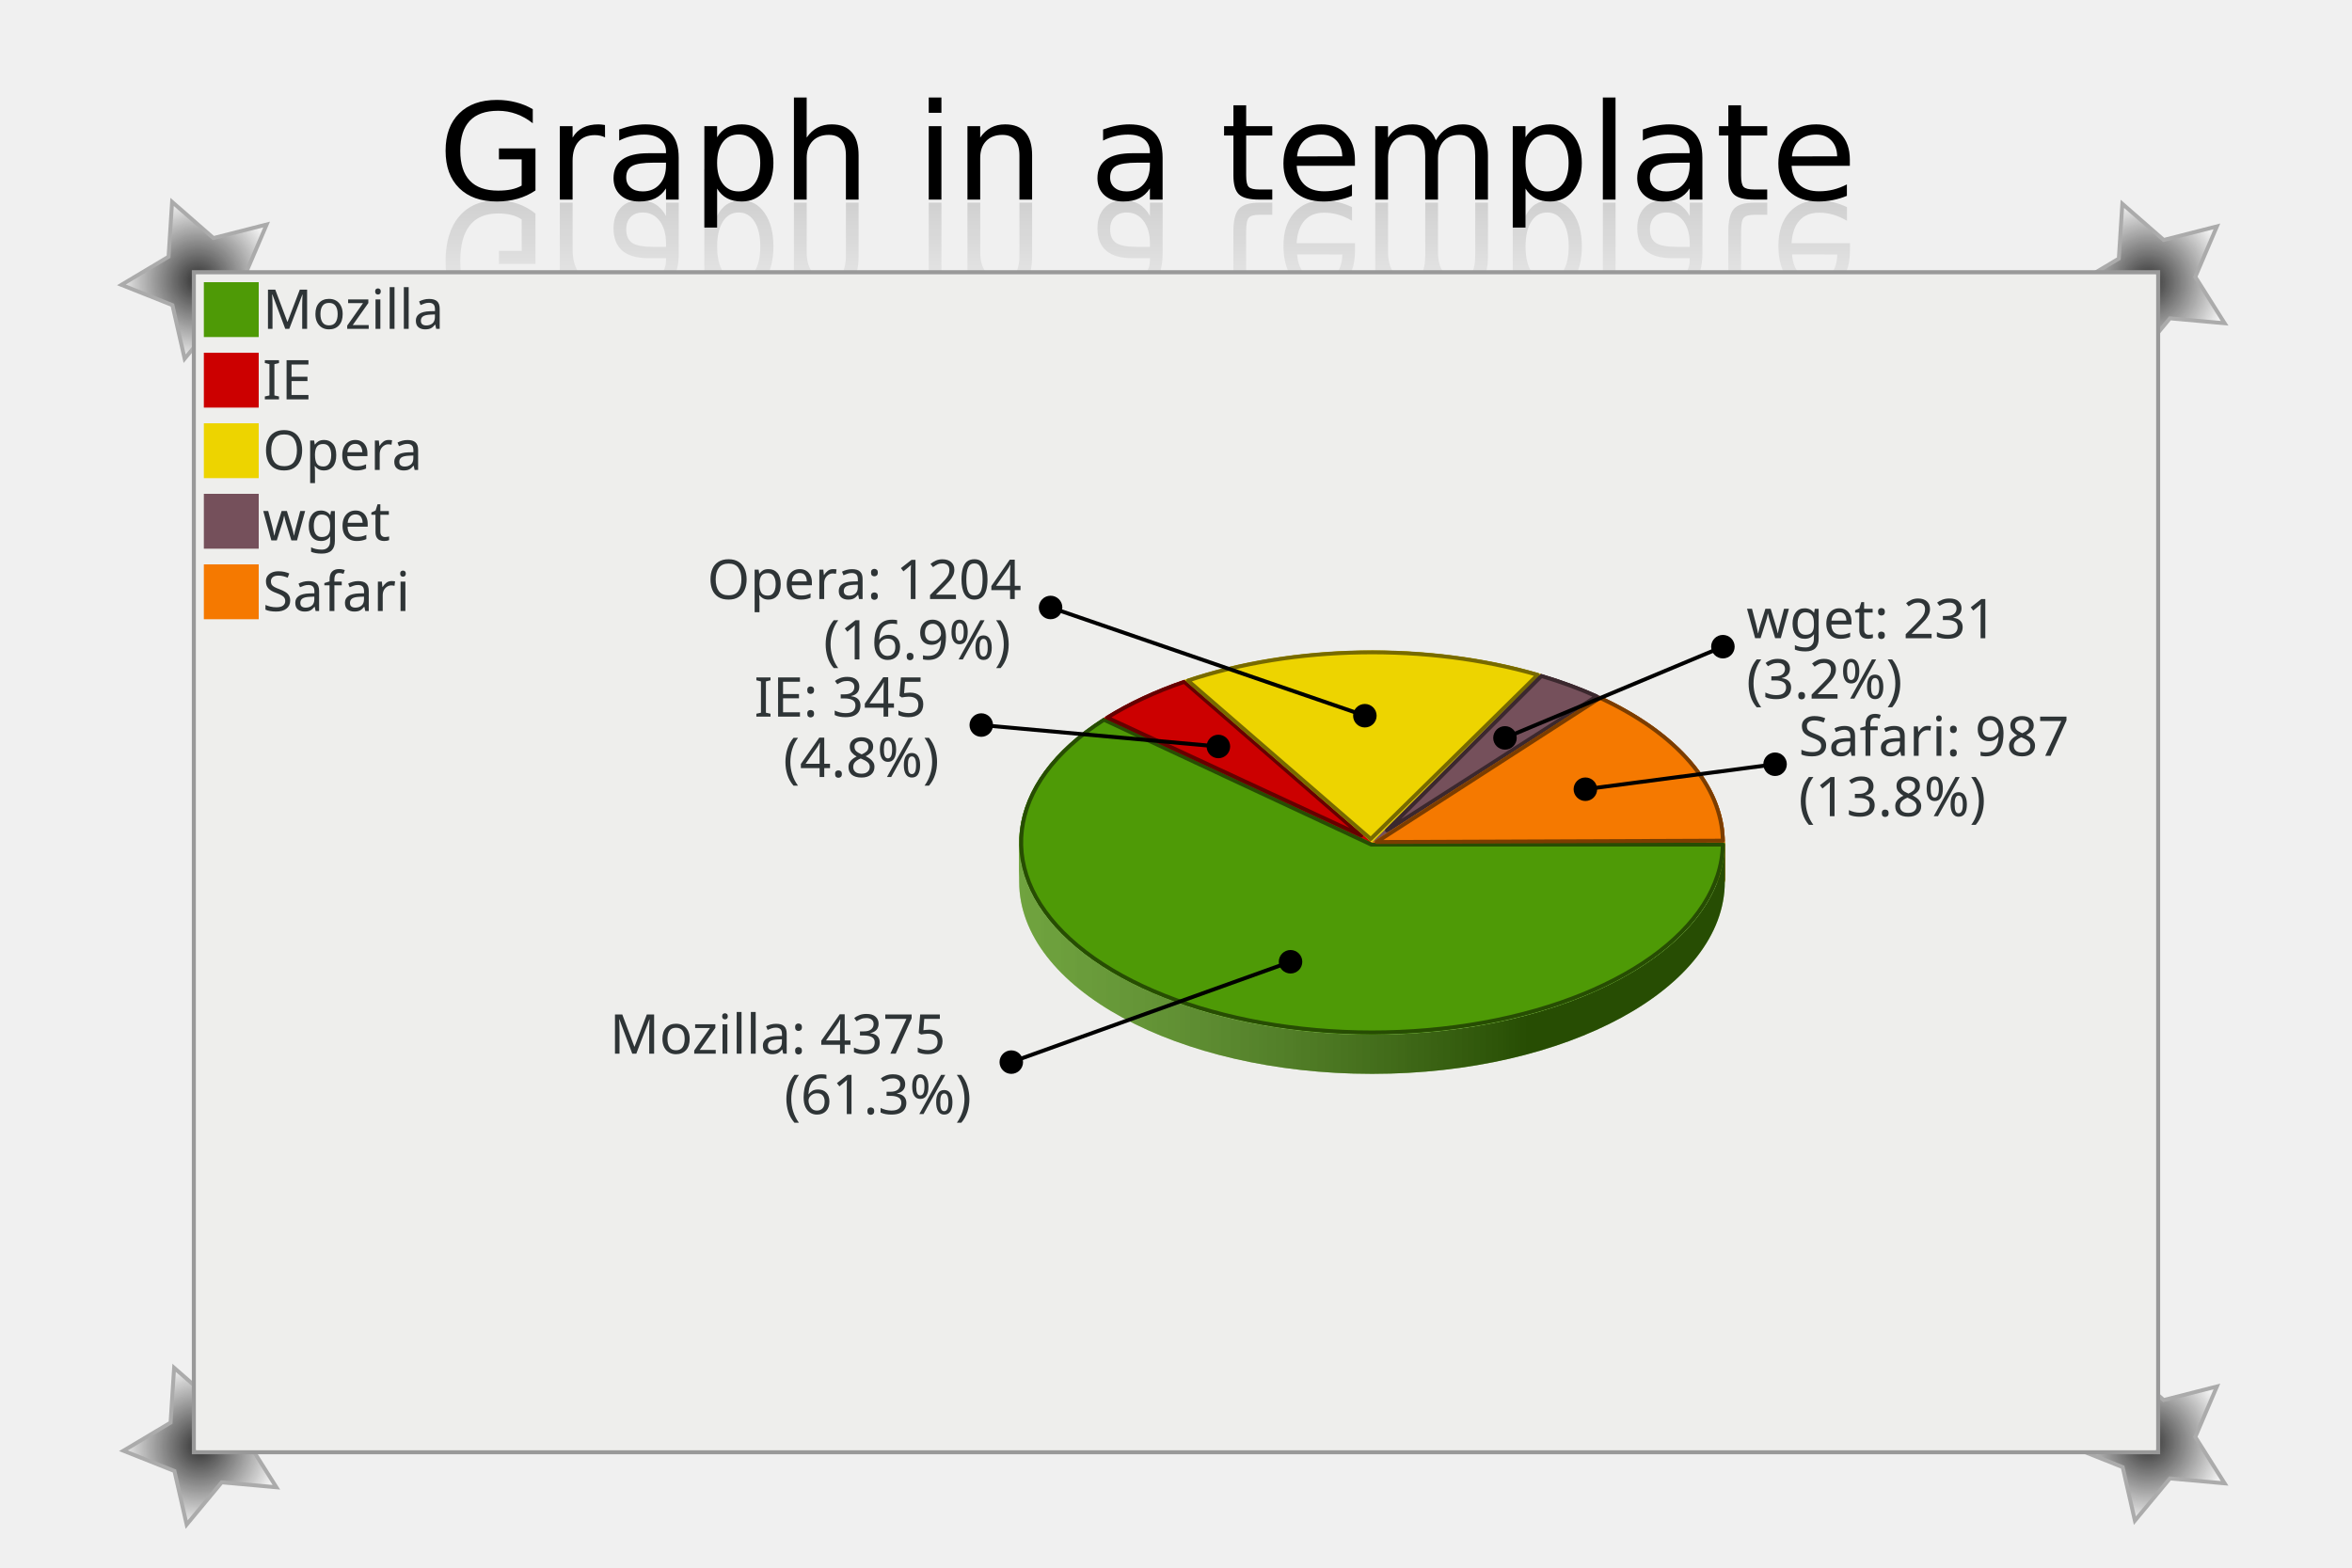
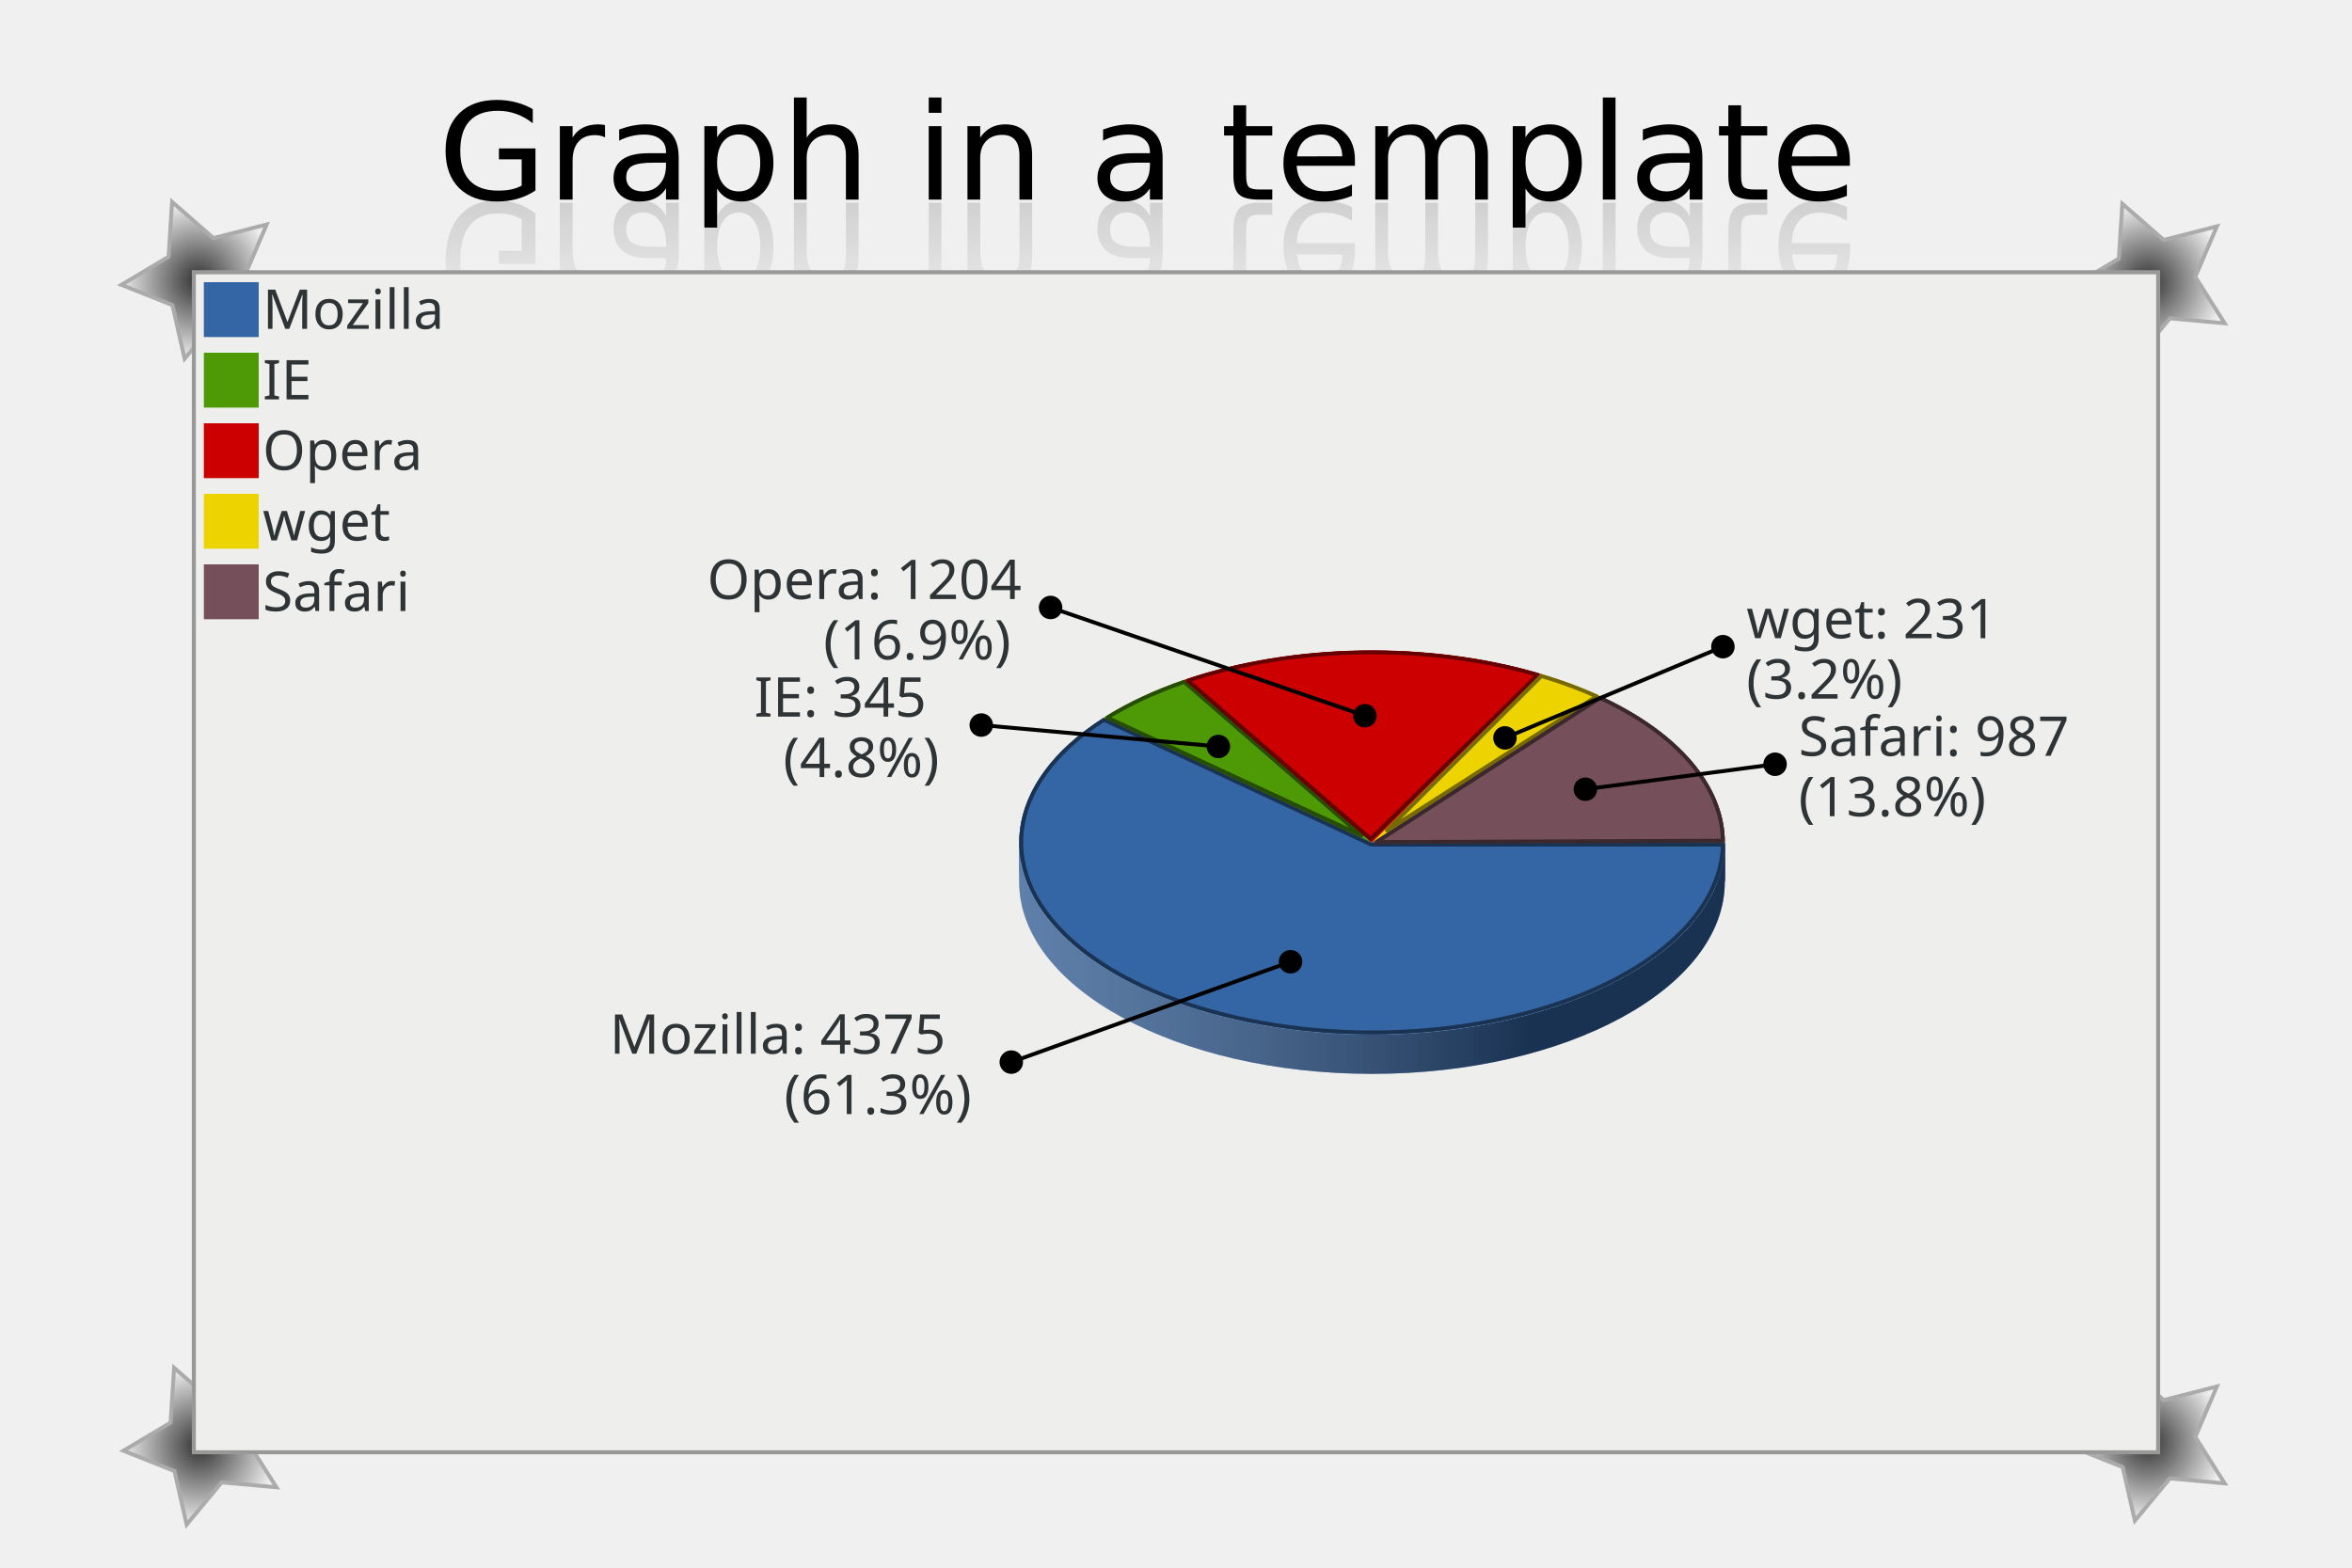
<svg xmlns="http://www.w3.org/2000/svg" xmlns:xlink="http://www.w3.org/1999/xlink" width="600" height="400" id="svg2" version="1.0">
  <defs id="defs4">
    <linearGradient id="linearGradient3675">
      <stop style="stop-color:black;stop-opacity:1;" offset="0" id="stop3677" />
      <stop style="stop-color:black;stop-opacity:0;" offset="1" id="stop3679" />
    </linearGradient>
    <linearGradient id="linearGradient2762">
      <stop style="stop-color:black;stop-opacity:1;" offset="0" id="stop2764" />
      <stop style="stop-color:black;stop-opacity:0;" offset="1" id="stop2766" />
    </linearGradient>
    <radialGradient xlink:href="#linearGradient2762" id="radialGradient2768" cx="34.486" cy="56.519" fx="34.486" fy="56.519" r="20.014" gradientTransform="matrix(1,0,0,1.024223,0,-1.369049)" gradientUnits="userSpaceOnUse" />
    <radialGradient xlink:href="#linearGradient2762" id="radialGradient2772" gradientUnits="userSpaceOnUse" gradientTransform="matrix(1,0,0,1.024223,0,-1.369049)" cx="34.486" cy="56.519" fx="34.486" fy="56.519" r="20.014" />
    <radialGradient xlink:href="#linearGradient2762" id="radialGradient2776" gradientUnits="userSpaceOnUse" gradientTransform="matrix(1,0,0,1.024223,0,-1.369049)" cx="34.486" cy="56.519" fx="34.486" fy="56.519" r="20.014" />
    <radialGradient xlink:href="#linearGradient2762" id="radialGradient2780" gradientUnits="userSpaceOnUse" gradientTransform="matrix(1,0,0,1.024223,0,-1.369049)" cx="34.486" cy="56.519" fx="34.486" fy="56.519" r="20.014" />
    <linearGradient xlink:href="#linearGradient3675" id="linearGradient3681" x1="288.773" y1="-51.406" x2="288.773" y2="-106.853" gradientUnits="userSpaceOnUse" gradientTransform="matrix(0.670753,0,0,0.670754,118.9625,-5.977359)" />
    <linearGradient id="Definition_LinearGradient_210_145_390_145_ffffffbf_0000007f">
      <stop offset="0" style="stop-color: #ffffff; stop-opacity: 0.25;" />
      <stop offset="1" style="stop-color: #000000; stop-opacity: 0.50;" />
    </linearGradient>
    <linearGradient id="LinearGradient_210_145_390_145_ffffffbf_0000007f" x1="210" y1="145" x2="390" y2="145" gradientUnits="userSpaceOnUse" xlink:href="#Definition_LinearGradient_210_145_390_145_ffffffbf_0000007f" />
  </defs>
  <g id="layer1">
    <path style="opacity:0.791;fill:url(#radialGradient2768);fill-opacity:1;stroke:#999;stroke-opacity:1" id="path1874" d="M 54,67 L 40.048,65.74 L 31.101,76.518 L 27.988,62.86 L 14.972,57.681 L 27,50.5 L 27.903,36.521 L 38.45,45.741 L 52.024,42.28 L 46.514,55.16 L 54,67 z " transform="translate(16,15)" />
    <path style="opacity:0.791;fill:url(#radialGradient2772);fill-opacity:1;stroke:#999;stroke-opacity:1" id="path2770" d="M 54,67 L 40.048,65.74 L 31.101,76.518 L 27.988,62.86 L 14.972,57.681 L 27,50.5 L 27.903,36.521 L 38.45,45.741 L 52.024,42.28 L 46.514,55.16 L 54,67 z " transform="translate(513.514,15.48056)" />
    <path style="opacity:0.791;fill:url(#radialGradient2776);fill-opacity:1;stroke:#999;stroke-opacity:1" id="path2774" d="M 54,67 L 40.048,65.74 L 31.101,76.518 L 27.988,62.86 L 14.972,57.681 L 27,50.5 L 27.903,36.521 L 38.45,45.741 L 52.024,42.28 L 46.514,55.16 L 54,67 z " transform="translate(513.514,311.4806)" />
    <path style="opacity:0.791;fill:url(#radialGradient2780);fill-opacity:1;stroke:#999;stroke-opacity:1" id="path2778" d="M 54,67 L 40.048,65.74 L 31.101,76.518 L 27.988,62.86 L 14.972,57.681 L 27,50.5 L 27.903,36.521 L 38.45,45.741 L 52.024,42.28 L 46.514,55.16 L 54,67 z " transform="translate(16.514,312.4806)" />
    <text xml:space="preserve" style="font-size:35.13px;font-style:normal;font-weight:normal;fill:black;fill-opacity:1;stroke:none;stroke-width:1px;stroke-linecap:butt;stroke-linejoin:miter;stroke-opacity:1;font-family:Bitstream Vera Sans" x="108.945" y="52.192" id="text2782" transform="scale(1.024845,0.975757)">
      <tspan id="tspan2784" x="108.945" y="52.192">Graph in a template</tspan>
    </text>
    <text transform="scale(0.936858,-1.067397)" id="text2786" y="-48.452" x="119.177" style="font-size:38.43px;font-style:normal;font-weight:normal;opacity:0.169;fill:url(#linearGradient3681);fill-opacity:1;stroke:none;stroke-width:1px;stroke-linecap:butt;stroke-linejoin:miter;stroke-opacity:1;font-family:Bitstream Vera Sans" xml:space="preserve">
      <tspan y="-48.452" x="119.177" id="tspan2788" style="fill:url(#linearGradient3681);fill-opacity:1">Graph in a template</tspan>
    </text>
    <rect style="fill:white;fill-opacity:1;stroke:#999;stroke-width:1.12;stroke-opacity:1" id="rect1872" width="501" height="301" x="49.5" y="69.5" />
    <g id="graph_root_node">
      <path d=" M 50,370 L 50,70 L 550,70 L 550,370 L 50,370 z " style="fill: #eeeeec; fill-opacity: 1.00; stroke: none;" id="ezcGraphPolygon_1" />
      <path d=" M 50,370 L 50,70 L 150,70 L 150,370 L 50,370 z " style="fill: #000000; fill-opacity: 0.00; stroke: none;" id="ezcGraphPolygon_2" />
-       <path d=" M 52,86 L 52,72 L 66,72 L 66,86 L 52,86 z " style="fill: #4e9a06; fill-opacity: 1.00; stroke: none;" id="ezcGraphPolygon_3" />
-       <path d=" M 52,104 L 52,90 L 66,90 L 66,104 L 52,104 z " style="fill: #cc0000; fill-opacity: 1.00; stroke: none;" id="ezcGraphPolygon_5" />
-       <path d=" M 52,122 L 52,108 L 66,108 L 66,122 L 52,122 z " style="fill: #edd400; fill-opacity: 1.00; stroke: none;" id="ezcGraphPolygon_7" />
-       <path d=" M 52,140 L 52,126 L 66,126 L 66,140 L 52,140 z " style="fill: #75505b; fill-opacity: 1.00; stroke: none;" id="ezcGraphPolygon_9" />
-       <path d=" M 52,158 L 52,144 L 66,144 L 66,158 L 52,158 z " style="fill: #f57900; fill-opacity: 1.00; stroke: none;" id="ezcGraphPolygon_11" />
-       <path d="M 393.09,181.98 A 90.00,49.00 0 0,0 302.20,183.48 L 302.20,173.48 A 90.00,49 0 0,1 393.09,171.98 z" style="fill: #edd400; fill-opacity: 1.00; stroke: none;" id="ezcGraphCircularArc_13" />
+       <path d=" M 52,86 L 52,72 L 66,72 L 66,86 L 52,86 z " style="fill: #3465a4; fill-opacity: 1.00; stroke: none;" id="ezcGraphPolygon_3" />
+       <path d=" M 52,104 L 52,90 L 66,90 L 66,104 L 52,104 z " style="fill: #4e9a06; fill-opacity: 1.00; stroke: none;" id="ezcGraphPolygon_5" />
+       <path d=" M 52,122 L 52,108 L 66,108 L 66,122 L 52,122 z " style="fill: #cc0000; fill-opacity: 1.00; stroke: none;" id="ezcGraphPolygon_7" />
+       <path d=" M 52,140 L 52,126 L 66,126 L 66,140 L 52,140 z " style="fill: #edd400; fill-opacity: 1.00; stroke: none;" id="ezcGraphPolygon_9" />
+       <path d=" M 52,158 L 52,144 L 66,144 L 66,158 L 52,158 z " style="fill: #75505b; fill-opacity: 1.00; stroke: none;" id="ezcGraphPolygon_11" />
+       <path d="M 393.09,181.98 A 90.00,49.00 0 0,0 302.20,183.48 L 302.20,173.48 A 90.00,49 0 0,1 393.09,171.98 z" style="fill: #cc0000; fill-opacity: 1.00; stroke: none;" id="ezcGraphCircularArc_13" />
      <path d="M 393.09,181.98 A 90.00,49.00 0 0,0 302.20,183.48 L 302.20,173.48 A 90.00,49 0 0,1 393.09,171.98 z" style="fill: url(#LinearGradient_210_145_390_145_ffffffbf_0000007f); stroke: none;" />
-       <path d="M 408.15,187.60 A 90.00,49.00 0 0,0 393.09,181.98 L 393.09,171.98 A 90.00,49 0 0,1 408.15,177.60 z" style="fill: #75505b; fill-opacity: 1.00; stroke: none;" id="ezcGraphCircularArc_14" />
+       <path d="M 408.15,187.60 A 90.00,49.00 0 0,0 393.09,181.98 L 393.09,171.98 A 90.00,49 0 0,1 408.15,177.60 z" style="fill: #edd400; fill-opacity: 1.00; stroke: none;" id="ezcGraphCircularArc_14" />
      <path d="M 408.15,187.60 A 90.00,49.00 0 0,0 393.09,181.98 L 393.09,171.98 A 90.00,49 0 0,1 408.15,177.60 z" style="fill: url(#LinearGradient_210_145_390_145_ffffffbf_0000007f); stroke: none;" />
-       <path d="M 302.20,183.48 A 90.00,49.00 0 0,0 281.59,193.16 L 281.59,183.16 A 90.00,49 0 0,1 302.20,173.48 z" style="fill: #cc0000; fill-opacity: 1.00; stroke: none;" id="ezcGraphCircularArc_15" />
+       <path d="M 302.20,183.48 A 90.00,49.00 0 0,0 281.59,193.16 L 281.59,183.16 A 90.00,49 0 0,1 302.20,173.48 z" style="fill: #4e9a06; fill-opacity: 1.00; stroke: none;" id="ezcGraphCircularArc_15" />
      <path d="M 302.20,183.48 A 90.00,49.00 0 0,0 281.59,193.16 L 281.59,183.16 A 90.00,49 0 0,1 302.20,173.48 z" style="fill: url(#LinearGradient_210_145_390_145_ffffffbf_0000007f); stroke: none;" />
-       <path d=" M 393.09,171.981 L 350,215 L 350,225 L 393.09,181.981 L 393.09,171.981 z " style="fill: #edd400; fill-opacity: 1.00; stroke: none;" id="ezcGraphPolygon_16" />
-       <path d=" M 350.5,215.207 L 350.5,223.794 L 392.59,181.774 L 392.59,173.187 L 350.5,215.207 z " style="fill: none; stroke: #776a00; stroke-width: 1; stroke-opacity: 1.00; stroke-linecap: round; stroke-linejoin: round;" id="ezcGraphPolygon_17" />
-       <path d=" M 393.09,171.981 L 350,215 L 350,225 L 393.09,181.981 L 393.09,171.981 z " style="fill: #75505b; fill-opacity: 1.00; stroke: none;" id="ezcGraphPolygon_18" />
-       <path d=" M 350.5,215.207 L 350.5,223.794 L 392.59,181.774 L 392.59,173.187 L 350.5,215.207 z " style="fill: none; stroke: #3b282e; stroke-width: 1; stroke-opacity: 1.00; stroke-linecap: round; stroke-linejoin: round;" id="ezcGraphPolygon_19" />
-       <path d=" M 302.196,173.483 L 350,215 L 350,225 L 302.196,183.483 L 302.196,173.483 z " style="fill: #cc0000; fill-opacity: 1.00; stroke: none;" id="ezcGraphPolygon_20" />
-       <path d=" M 349.5,215.228 L 349.5,223.904 L 302.696,183.256 L 302.696,174.58 L 349.5,215.228 z " style="fill: none; stroke: #660000; stroke-width: 1; stroke-opacity: 1.00; stroke-linecap: round; stroke-linejoin: round;" id="ezcGraphPolygon_21" />
-       <path d=" M 302.196,173.483 L 350,215 L 350,225 L 302.196,183.483 L 302.196,173.483 z " style="fill: #edd400; fill-opacity: 1.00; stroke: none;" id="ezcGraphPolygon_22" />
-       <path d=" M 349.5,215.228 L 349.5,223.904 L 302.696,183.256 L 302.696,174.58 L 349.5,215.228 z " style="fill: none; stroke: #776a00; stroke-width: 1; stroke-opacity: 1.00; stroke-linecap: round; stroke-linejoin: round;" id="ezcGraphPolygon_23" />
-       <path d="M 440.00,225.00 A 90.00,49.00 0 0,0 408.15,187.60 L 408.15,177.60 A 90.00,49 0 0,1 440.00,215.00 z" style="fill: #f57900; fill-opacity: 1.00; stroke: none;" id="ezcGraphCircularArc_24" />
+       <path d=" M 393.09,171.981 L 350,215 L 350,225 L 393.09,181.981 L 393.09,171.981 z " style="fill: #cc0000; fill-opacity: 1.00; stroke: none;" id="ezcGraphPolygon_16" />
+       <path d=" M 350.5,215.207 L 350.5,223.794 L 392.59,181.774 L 392.59,173.187 L 350.5,215.207 z " style="fill: none; stroke: #660000; stroke-width: 1; stroke-opacity: 1.00; stroke-linecap: round; stroke-linejoin: round;" id="ezcGraphPolygon_17" />
+       <path d=" M 393.09,171.981 L 350,215 L 350,225 L 393.09,181.981 L 393.09,171.981 z " style="fill: #edd400; fill-opacity: 1.00; stroke: none;" id="ezcGraphPolygon_18" />
+       <path d=" M 350.5,215.207 L 350.5,223.794 L 392.59,181.774 L 392.59,173.187 L 350.5,215.207 z " style="fill: none; stroke: #776a00; stroke-width: 1; stroke-opacity: 1.00; stroke-linecap: round; stroke-linejoin: round;" id="ezcGraphPolygon_19" />
+       <path d=" M 302.196,173.483 L 350,215 L 350,225 L 302.196,183.483 L 302.196,173.483 z " style="fill: #4e9a06; fill-opacity: 1.00; stroke: none;" id="ezcGraphPolygon_20" />
+       <path d=" M 349.5,215.228 L 349.5,223.904 L 302.696,183.256 L 302.696,174.58 L 349.5,215.228 z " style="fill: none; stroke: #274d03; stroke-width: 1; stroke-opacity: 1.00; stroke-linecap: round; stroke-linejoin: round;" id="ezcGraphPolygon_21" />
+       <path d=" M 302.196,173.483 L 350,215 L 350,225 L 302.196,183.483 L 302.196,173.483 z " style="fill: #cc0000; fill-opacity: 1.00; stroke: none;" id="ezcGraphPolygon_22" />
+       <path d=" M 349.5,215.228 L 349.5,223.904 L 302.696,183.256 L 302.696,174.58 L 349.5,215.228 z " style="fill: none; stroke: #660000; stroke-width: 1; stroke-opacity: 1.00; stroke-linecap: round; stroke-linejoin: round;" id="ezcGraphPolygon_23" />
+       <path d="M 440.00,225.00 A 90.00,49.00 0 0,0 408.15,187.60 L 408.15,177.60 A 90.00,49 0 0,1 440.00,215.00 z" style="fill: #75505b; fill-opacity: 1.00; stroke: none;" id="ezcGraphCircularArc_24" />
      <path d="M 440.00,225.00 A 90.00,49.00 0 0,0 408.15,187.60 L 408.15,177.60 A 90.00,49 0 0,1 440.00,215.00 z" style="fill: url(#LinearGradient_210_145_390_145_ffffffbf_0000007f); stroke: none;" />
-       <path d=" M 408.15,177.601 L 350,215 L 350,225 L 408.15,187.601 L 408.15,177.601 z " style="fill: #75505b; fill-opacity: 1.00; stroke: none;" id="ezcGraphPolygon_25" />
-       <path d=" M 350.5,215.273 L 350.5,224.084 L 407.65,187.328 L 407.65,178.517 L 350.5,215.273 z " style="fill: none; stroke: #3b282e; stroke-width: 1; stroke-opacity: 1.00; stroke-linecap: round; stroke-linejoin: round;" id="ezcGraphPolygon_26" />
-       <path d=" M 408.15,177.601 L 350,215 L 350,225 L 408.15,187.601 L 408.15,177.601 z " style="fill: #f57900; fill-opacity: 1.00; stroke: none;" id="ezcGraphPolygon_27" />
-       <path d=" M 350.5,215.273 L 350.5,224.084 L 407.65,187.328 L 407.65,178.517 L 350.5,215.273 z " style="fill: none; stroke: #7b3d00; stroke-width: 1; stroke-opacity: 1.00; stroke-linecap: round; stroke-linejoin: round;" id="ezcGraphPolygon_28" />
-       <path d=" M 281.591,183.16 L 350,215 L 350,225 L 281.591,193.16 L 281.591,183.16 z " style="fill: #4e9a06; fill-opacity: 1.00; stroke: none;" id="ezcGraphPolygon_29" />
-       <path d=" M 349.5,215.319 L 349.5,224.216 L 282.091,192.841 L 282.091,183.944 L 349.5,215.319 z " style="fill: none; stroke: #274d03; stroke-width: 1; stroke-opacity: 1.00; stroke-linecap: round; stroke-linejoin: round;" id="ezcGraphPolygon_30" />
-       <path d=" M 281.591,183.16 L 350,215 L 350,225 L 281.591,193.16 L 281.591,183.16 z " style="fill: #cc0000; fill-opacity: 1.00; stroke: none;" id="ezcGraphPolygon_31" />
-       <path d=" M 349.5,215.319 L 349.5,224.216 L 282.091,192.841 L 282.091,183.944 L 349.5,215.319 z " style="fill: none; stroke: #660000; stroke-width: 1; stroke-opacity: 1.00; stroke-linecap: round; stroke-linejoin: round;" id="ezcGraphPolygon_32" />
-       <path d=" M 440,215 L 350,215 L 350,225 L 440,225 L 440,215 z " style="fill: #4e9a06; fill-opacity: 1.00; stroke: none;" id="ezcGraphPolygon_33" />
-       <path d=" M 350.5,215.5 L 350.5,224.5 L 439.5,224.5 L 439.5,215.5 L 350.5,215.5 z " style="fill: none; stroke: #274d03; stroke-width: 1; stroke-opacity: 1.00; stroke-linecap: round; stroke-linejoin: round;" id="ezcGraphPolygon_34" />
-       <path d=" M 440,215 L 350,215 L 350,225 L 440,225 L 440,215 z " style="fill: #f57900; fill-opacity: 1.00; stroke: none;" id="ezcGraphPolygon_35" />
-       <path d=" M 350.5,215.5 L 350.5,224.5 L 439.5,224.5 L 439.5,215.5 L 350.5,215.5 z " style="fill: none; stroke: #7b3d00; stroke-width: 1; stroke-opacity: 1.00; stroke-linecap: round; stroke-linejoin: round;" id="ezcGraphPolygon_36" />
-       <path d="M 260.00,225.00 A 90.00,49.00 0 0,0 440.00,225.00 L 440.00,215.00 A 90.00,49 0 0,1 260.00,215.00 z" style="fill: #4e9a06; fill-opacity: 1.00; stroke: none;" id="ezcGraphCircularArc_37" />
+       <path d=" M 408.15,177.601 L 350,215 L 350,225 L 408.15,187.601 L 408.15,177.601 z " style="fill: #edd400; fill-opacity: 1.00; stroke: none;" id="ezcGraphPolygon_25" />
+       <path d=" M 350.5,215.273 L 350.5,224.084 L 407.65,187.328 L 407.65,178.517 L 350.5,215.273 z " style="fill: none; stroke: #776a00; stroke-width: 1; stroke-opacity: 1.00; stroke-linecap: round; stroke-linejoin: round;" id="ezcGraphPolygon_26" />
+       <path d=" M 408.15,177.601 L 350,215 L 350,225 L 408.15,187.601 L 408.15,177.601 z " style="fill: #75505b; fill-opacity: 1.00; stroke: none;" id="ezcGraphPolygon_27" />
+       <path d=" M 350.5,215.273 L 350.5,224.084 L 407.65,187.328 L 407.65,178.517 L 350.5,215.273 z " style="fill: none; stroke: #3b282e; stroke-width: 1; stroke-opacity: 1.00; stroke-linecap: round; stroke-linejoin: round;" id="ezcGraphPolygon_28" />
+       <path d=" M 281.591,183.16 L 350,215 L 350,225 L 281.591,193.16 L 281.591,183.16 z " style="fill: #3465a4; fill-opacity: 1.00; stroke: none;" id="ezcGraphPolygon_29" />
+       <path d=" M 349.5,215.319 L 349.5,224.216 L 282.091,192.841 L 282.091,183.944 L 349.5,215.319 z " style="fill: none; stroke: #1a3352; stroke-width: 1; stroke-opacity: 1.00; stroke-linecap: round; stroke-linejoin: round;" id="ezcGraphPolygon_30" />
+       <path d=" M 281.591,183.16 L 350,215 L 350,225 L 281.591,193.16 L 281.591,183.16 z " style="fill: #4e9a06; fill-opacity: 1.00; stroke: none;" id="ezcGraphPolygon_31" />
+       <path d=" M 349.5,215.319 L 349.5,224.216 L 282.091,192.841 L 282.091,183.944 L 349.5,215.319 z " style="fill: none; stroke: #274d03; stroke-width: 1; stroke-opacity: 1.00; stroke-linecap: round; stroke-linejoin: round;" id="ezcGraphPolygon_32" />
+       <path d=" M 440,215 L 350,215 L 350,225 L 440,225 L 440,215 z " style="fill: #3465a4; fill-opacity: 1.00; stroke: none;" id="ezcGraphPolygon_33" />
+       <path d=" M 350.5,215.5 L 350.5,224.5 L 439.5,224.5 L 439.5,215.5 L 350.5,215.5 z " style="fill: none; stroke: #1a3352; stroke-width: 1; stroke-opacity: 1.00; stroke-linecap: round; stroke-linejoin: round;" id="ezcGraphPolygon_34" />
+       <path d=" M 440,215 L 350,215 L 350,225 L 440,225 L 440,215 z " style="fill: #75505b; fill-opacity: 1.00; stroke: none;" id="ezcGraphPolygon_35" />
+       <path d=" M 350.5,215.5 L 350.5,224.5 L 439.5,224.5 L 439.5,215.5 L 350.5,215.5 z " style="fill: none; stroke: #3b282e; stroke-width: 1; stroke-opacity: 1.00; stroke-linecap: round; stroke-linejoin: round;" id="ezcGraphPolygon_36" />
+       <path d="M 260.00,225.00 A 90.00,49.00 0 0,0 440.00,225.00 L 440.00,215.00 A 90.00,49 0 0,1 260.00,215.00 z" style="fill: #3465a4; fill-opacity: 1.00; stroke: none;" id="ezcGraphCircularArc_37" />
      <path d="M 260.00,225.00 A 90.00,49.00 0 0,0 440.00,225.00 L 440.00,215.00 A 90.00,49 0 0,1 260.00,215.00 z" style="fill: url(#LinearGradient_210_145_390_145_ffffffbf_0000007f); stroke: none;" />
-       <path d="M 281.59,193.16 A 90.00,49.00 0 0,0 260.00,225.00 L 260.00,215.00 A 90.00,49 0 0,1 281.59,183.16 z" style="fill: #4e9a06; fill-opacity: 1.00; stroke: none;" id="ezcGraphCircularArc_38" />
+       <path d="M 281.59,193.16 A 90.00,49.00 0 0,0 260.00,225.00 L 260.00,215.00 A 90.00,49 0 0,1 281.59,183.16 z" style="fill: #3465a4; fill-opacity: 1.00; stroke: none;" id="ezcGraphCircularArc_38" />
      <path d="M 281.59,193.16 A 90.00,49.00 0 0,0 260.00,225.00 L 260.00,215.00 A 90.00,49 0 0,1 281.59,183.16 z" style="fill: url(#LinearGradient_210_145_390_145_ffffffbf_0000007f); stroke: none;" />
-       <path d="M 350.00,215.00 L 440.00,215.00 A 90.00,49.00 0 1,1 281.59,183.16 z" style="fill: #4e9a06; fill-opacity: 1.00; stroke: none;" id="ezcGraphCircleSector_39" />
-       <path d="M 349.82,215.50 L 439.50,215.50 A 89.50,48.50 0 1,1 281.62,183.64 z" style="fill: none; stroke: #274d03; stroke-width: 1; stroke-opacity: 1.00; stroke-linecap: round; stroke-linejoin: round;" id="ezcGraphCircleSector_40" />
-       <path d="M 350.00,215.00 L 281.59,183.16 A 90.00,49.00 0 0,1 302.20,173.48 z" style="fill: #cc0000; fill-opacity: 1.00; stroke: none;" id="ezcGraphCircleSector_41" />
-       <path d="M 347.25,213.17 L 282.47,183.10 A 89.50,48.50 0 0,1 302.10,173.97 z" style="fill: none; stroke: #660000; stroke-width: 1; stroke-opacity: 1.00; stroke-linecap: round; stroke-linejoin: round;" id="ezcGraphCircleSector_42" />
-       <path d="M 350.00,215.00 L 302.20,173.48 A 90.00,49.00 0 0,1 393.09,171.98 z" style="fill: #edd400; fill-opacity: 1.00; stroke: none;" id="ezcGraphCircleSector_43" />
-       <path d="M 349.68,214.06 L 303.05,173.65 A 89.50,48.50 0 0,1 392.26,172.19 z" style="fill: none; stroke: #776a00; stroke-width: 1; stroke-opacity: 1.00; stroke-linecap: round; stroke-linejoin: round;" id="ezcGraphCircleSector_44" />
-       <path d="M 350.00,215.00 L 393.09,171.98 A 90.00,49.00 0 0,1 408.15,177.60 z" style="fill: #75505b; fill-opacity: 1.00; stroke: none;" id="ezcGraphCircleSector_45" />
-       <path d="M 353.82,211.89 L 393.22,172.48 A 89.50,48.50 0 0,1 407.28,177.66 z" style="fill: none; stroke: #3b282e; stroke-width: 1; stroke-opacity: 1.00; stroke-linecap: round; stroke-linejoin: round;" id="ezcGraphCircleSector_46" />
-       <path d="M 350.00,215.00 L 408.15,177.60 A 90.00,49.00 0 0,1 440.00,215.00 z" style="fill: #f57900; fill-opacity: 1.00; stroke: none;" id="ezcGraphCircleSector_47" />
-       <path d="M 351.18,214.84 L 408.18,178.08 A 89.50,48.50 0 0,1 439.50,214.50 z" style="fill: none; stroke: #7b3d00; stroke-width: 1; stroke-opacity: 1.00; stroke-linecap: round; stroke-linejoin: round;" id="ezcGraphCircleSector_48" />
+       <path d="M 350.00,215.00 L 440.00,215.00 A 90.00,49.00 0 1,1 281.59,183.16 z" style="fill: #3465a4; fill-opacity: 1.00; stroke: none;" id="ezcGraphCircleSector_39" />
+       <path d="M 349.82,215.50 L 439.50,215.50 A 89.50,48.50 0 1,1 281.62,183.64 z" style="fill: none; stroke: #1a3352; stroke-width: 1; stroke-opacity: 1.00; stroke-linecap: round; stroke-linejoin: round;" id="ezcGraphCircleSector_40" />
+       <path d="M 350.00,215.00 L 281.59,183.16 A 90.00,49.00 0 0,1 302.20,173.48 z" style="fill: #4e9a06; fill-opacity: 1.00; stroke: none;" id="ezcGraphCircleSector_41" />
+       <path d="M 347.25,213.17 L 282.47,183.10 A 89.50,48.50 0 0,1 302.10,173.97 z" style="fill: none; stroke: #274d03; stroke-width: 1; stroke-opacity: 1.00; stroke-linecap: round; stroke-linejoin: round;" id="ezcGraphCircleSector_42" />
+       <path d="M 350.00,215.00 L 302.20,173.48 A 90.00,49.00 0 0,1 393.09,171.98 z" style="fill: #cc0000; fill-opacity: 1.00; stroke: none;" id="ezcGraphCircleSector_43" />
+       <path d="M 349.68,214.06 L 303.05,173.65 A 89.50,48.50 0 0,1 392.26,172.19 z" style="fill: none; stroke: #660000; stroke-width: 1; stroke-opacity: 1.00; stroke-linecap: round; stroke-linejoin: round;" id="ezcGraphCircleSector_44" />
+       <path d="M 350.00,215.00 L 393.09,171.98 A 90.00,49.00 0 0,1 408.15,177.60 z" style="fill: #edd400; fill-opacity: 1.00; stroke: none;" id="ezcGraphCircleSector_45" />
+       <path d="M 353.82,211.89 L 393.22,172.48 A 89.50,48.50 0 0,1 407.28,177.66 z" style="fill: none; stroke: #776a00; stroke-width: 1; stroke-opacity: 1.00; stroke-linecap: round; stroke-linejoin: round;" id="ezcGraphCircleSector_46" />
+       <path d="M 350.00,215.00 L 408.15,177.60 A 90.00,49.00 0 0,1 440.00,215.00 z" style="fill: #75505b; fill-opacity: 1.00; stroke: none;" id="ezcGraphCircleSector_47" />
+       <path d="M 351.18,214.84 L 408.18,178.08 A 89.50,48.50 0 0,1 439.50,214.50 z" style="fill: none; stroke: #3b282e; stroke-width: 1; stroke-opacity: 1.00; stroke-linecap: round; stroke-linejoin: round;" id="ezcGraphCircleSector_48" />
      <path d=" M 348.179,182.615 L 268.007,155" style="fill: none; stroke: #000000; stroke-width: 1; stroke-opacity: 1.00; stroke-linecap: round; stroke-linejoin: round;" id="ezcGraphLine_49" />
      <ellipse cx="348.179" cy="182.615" rx="3" ry="3" style="fill: #000000; fill-opacity: 1.00; stroke: none;" id="ezcGraphCircle_50" />
      <ellipse cx="268.007" cy="155" rx="3" ry="3" style="fill: #000000; fill-opacity: 1.00; stroke: none;" id="ezcGraphCircle_51" />
      <path d=" M 310.812,190.465 L 250.325,185" style="fill: none; stroke: #000000; stroke-width: 1; stroke-opacity: 1.00; stroke-linecap: round; stroke-linejoin: round;" id="ezcGraphLine_53" />
      <ellipse cx="310.812" cy="190.465" rx="3" ry="3" style="fill: #000000; fill-opacity: 1.00; stroke: none;" id="ezcGraphCircle_54" />
      <ellipse cx="250.325" cy="185" rx="3" ry="3" style="fill: #000000; fill-opacity: 1.00; stroke: none;" id="ezcGraphCircle_55" />
      <path d=" M 329.22,245.395 L 257.983,271" style="fill: none; stroke: #000000; stroke-width: 1; stroke-opacity: 1.00; stroke-linecap: round; stroke-linejoin: round;" id="ezcGraphLine_57" />
      <ellipse cx="329.22" cy="245.395" rx="3" ry="3" style="fill: #000000; fill-opacity: 1.00; stroke: none;" id="ezcGraphCircle_58" />
      <ellipse cx="257.983" cy="271" rx="3" ry="3" style="fill: #000000; fill-opacity: 1.00; stroke: none;" id="ezcGraphCircle_59" />
      <path d=" M 383.922,188.275 L 439.517,165" style="fill: none; stroke: #000000; stroke-width: 1; stroke-opacity: 1.00; stroke-linecap: round; stroke-linejoin: round;" id="ezcGraphLine_61" />
      <ellipse cx="383.922" cy="188.275" rx="3" ry="3" style="fill: #000000; fill-opacity: 1.00; stroke: none;" id="ezcGraphCircle_62" />
      <ellipse cx="439.517" cy="165" rx="3" ry="3" style="fill: #000000; fill-opacity: 1.00; stroke: none;" id="ezcGraphCircle_63" />
      <path d=" M 404.433,201.371 L 452.825,195" style="fill: none; stroke: #000000; stroke-width: 1; stroke-opacity: 1.00; stroke-linecap: round; stroke-linejoin: round;" id="ezcGraphLine_65" />
      <ellipse cx="404.433" cy="201.371" rx="3" ry="3" style="fill: #000000; fill-opacity: 1.00; stroke: none;" id="ezcGraphCircle_66" />
      <ellipse cx="452.825" cy="195" rx="3" ry="3" style="fill: #000000; fill-opacity: 1.00; stroke: none;" id="ezcGraphCircle_67" />
      <g id="ezcGraphTextBox_4">
        <path d=" M 66.5,87 L 66.5,71.5 L 119.94,71.5 L 119.94,87 L 66.5,87 z " style="fill: #ffffff; fill-opacity: 0.00; stroke: none;" id="ezcGraphPolygon_69" />
        <text id="ezcGraphTextBox_4_text" x="67" text-length="51.94px" y="83.9" style="font-size: 14px; font-family: sans-serif; fill: #2e3436; fill-opacity: 1.00; stroke: none;">Mozilla</text>
      </g>
      <g id="ezcGraphTextBox_6">
        <path d=" M 66.5,105 L 66.5,89.5 L 82.84,89.5 L 82.84,105 L 66.5,105 z " style="fill: #ffffff; fill-opacity: 0.00; stroke: none;" id="ezcGraphPolygon_70" />
        <text id="ezcGraphTextBox_6_text" x="67" text-length="14.84px" y="101.9" style="font-size: 14px; font-family: sans-serif; fill: #2e3436; fill-opacity: 1.00; stroke: none;">IE</text>
      </g>
      <g id="ezcGraphTextBox_8">
        <path d=" M 66.5,123 L 66.5,107.5 L 105.1,107.5 L 105.1,123 L 66.5,123 z " style="fill: #ffffff; fill-opacity: 0.00; stroke: none;" id="ezcGraphPolygon_71" />
        <text id="ezcGraphTextBox_8_text" x="67" text-length="37.1px" y="119.9" style="font-size: 14px; font-family: sans-serif; fill: #2e3436; fill-opacity: 1.00; stroke: none;">Opera</text>
      </g>
      <g id="ezcGraphTextBox_10">
        <path d=" M 66.5,141 L 66.5,125.5 L 97.68,125.5 L 97.68,141 L 66.5,141 z " style="fill: #ffffff; fill-opacity: 0.00; stroke: none;" id="ezcGraphPolygon_72" />
        <text id="ezcGraphTextBox_10_text" x="67" text-length="29.68px" y="137.9" style="font-size: 14px; font-family: sans-serif; fill: #2e3436; fill-opacity: 1.00; stroke: none;">wget</text>
      </g>
      <g id="ezcGraphTextBox_12">
        <path d=" M 66.5,159 L 66.5,143.5 L 112.52,143.5 L 112.52,159 L 66.5,159 z " style="fill: #ffffff; fill-opacity: 0.00; stroke: none;" id="ezcGraphPolygon_73" />
        <text id="ezcGraphTextBox_12_text" x="67" text-length="44.52px" y="155.9" style="font-size: 14px; font-family: sans-serif; fill: #2e3436; fill-opacity: 1.00; stroke: none;">Safari</text>
      </g>
      <g id="ezcGraphTextBox_52">
        <path d=" M 179.887,170.05 L 179.887,140.45 L 263.007,140.45 L 263.007,170.05 L 179.887,170.05 z " style="fill: #ffffff; fill-opacity: 0.00; stroke: none;" id="ezcGraphPolygon_74" />
        <text id="ezcGraphTextBox_52_text" x="180.387" text-length="81.62px" y="152.85" style="font-size: 14px; font-family: sans-serif; fill: #2e3436; fill-opacity: 1.00; stroke: none;">Opera: 1204</text>
        <text id="ezcGraphTextBox_52_text" x="210.067" text-length="51.94px" y="168.25" style="font-size: 14px; font-family: sans-serif; fill: #2e3436; fill-opacity: 1.00; stroke: none;">(16.9%)</text>
      </g>
      <g id="ezcGraphTextBox_56">
        <path d=" M 191.885,200.05 L 191.885,170.45 L 245.325,170.45 L 245.325,200.05 L 191.885,200.05 z " style="fill: #ffffff; fill-opacity: 0.00; stroke: none;" id="ezcGraphPolygon_75" />
        <text id="ezcGraphTextBox_56_text" x="192.385" text-length="51.94px" y="182.85" style="font-size: 14px; font-family: sans-serif; fill: #2e3436; fill-opacity: 1.00; stroke: none;">IE: 345</text>
        <text id="ezcGraphTextBox_56_text" x="199.805" text-length="44.52px" y="198.25" style="font-size: 14px; font-family: sans-serif; fill: #2e3436; fill-opacity: 1.00; stroke: none;">(4.8%)</text>
      </g>
      <g id="ezcGraphTextBox_60">
        <path d=" M 155.023,286.05 L 155.023,256.45 L 252.983,256.45 L 252.983,286.05 L 155.023,286.05 z " style="fill: #ffffff; fill-opacity: 0.00; stroke: none;" id="ezcGraphPolygon_76" />
        <text id="ezcGraphTextBox_60_text" x="155.523" text-length="96.46px" y="268.85" style="font-size: 14px; font-family: sans-serif; fill: #2e3436; fill-opacity: 1.00; stroke: none;">Mozilla: 4375</text>
        <text id="ezcGraphTextBox_60_text" x="200.043" text-length="51.94px" y="284.25" style="font-size: 14px; font-family: sans-serif; fill: #2e3436; fill-opacity: 1.00; stroke: none;">(61.3%)</text>
      </g>
      <g id="ezcGraphTextBox_64">
        <path d=" M 445.017,180.05 L 445.017,150.45 L 513.297,150.45 L 513.297,180.05 L 445.017,180.05 z " style="fill: #ffffff; fill-opacity: 0.00; stroke: none;" id="ezcGraphPolygon_77" />
        <text id="ezcGraphTextBox_64_text" x="445.517" text-length="66.78px" y="162.85" style="font-size: 14px; font-family: sans-serif; fill: #2e3436; fill-opacity: 1.00; stroke: none;">wget: 231</text>
        <text id="ezcGraphTextBox_64_text" x="445.517" text-length="44.52px" y="178.25" style="font-size: 14px; font-family: sans-serif; fill: #2e3436; fill-opacity: 1.00; stroke: none;">(3.2%)</text>
      </g>
      <g id="ezcGraphTextBox_68">
        <path d=" M 458.325,210.05 L 458.325,180.45 L 541.445,180.45 L 541.445,210.05 L 458.325,210.05 z " style="fill: #ffffff; fill-opacity: 0.00; stroke: none;" id="ezcGraphPolygon_78" />
        <text id="ezcGraphTextBox_68_text" x="458.825" text-length="81.62px" y="192.85" style="font-size: 14px; font-family: sans-serif; fill: #2e3436; fill-opacity: 1.00; stroke: none;">Safari: 987</text>
        <text id="ezcGraphTextBox_68_text" x="458.825" text-length="51.94px" y="208.25" style="font-size: 14px; font-family: sans-serif; fill: #2e3436; fill-opacity: 1.00; stroke: none;">(13.8%)</text>
      </g>
    </g>
  </g>
</svg>
